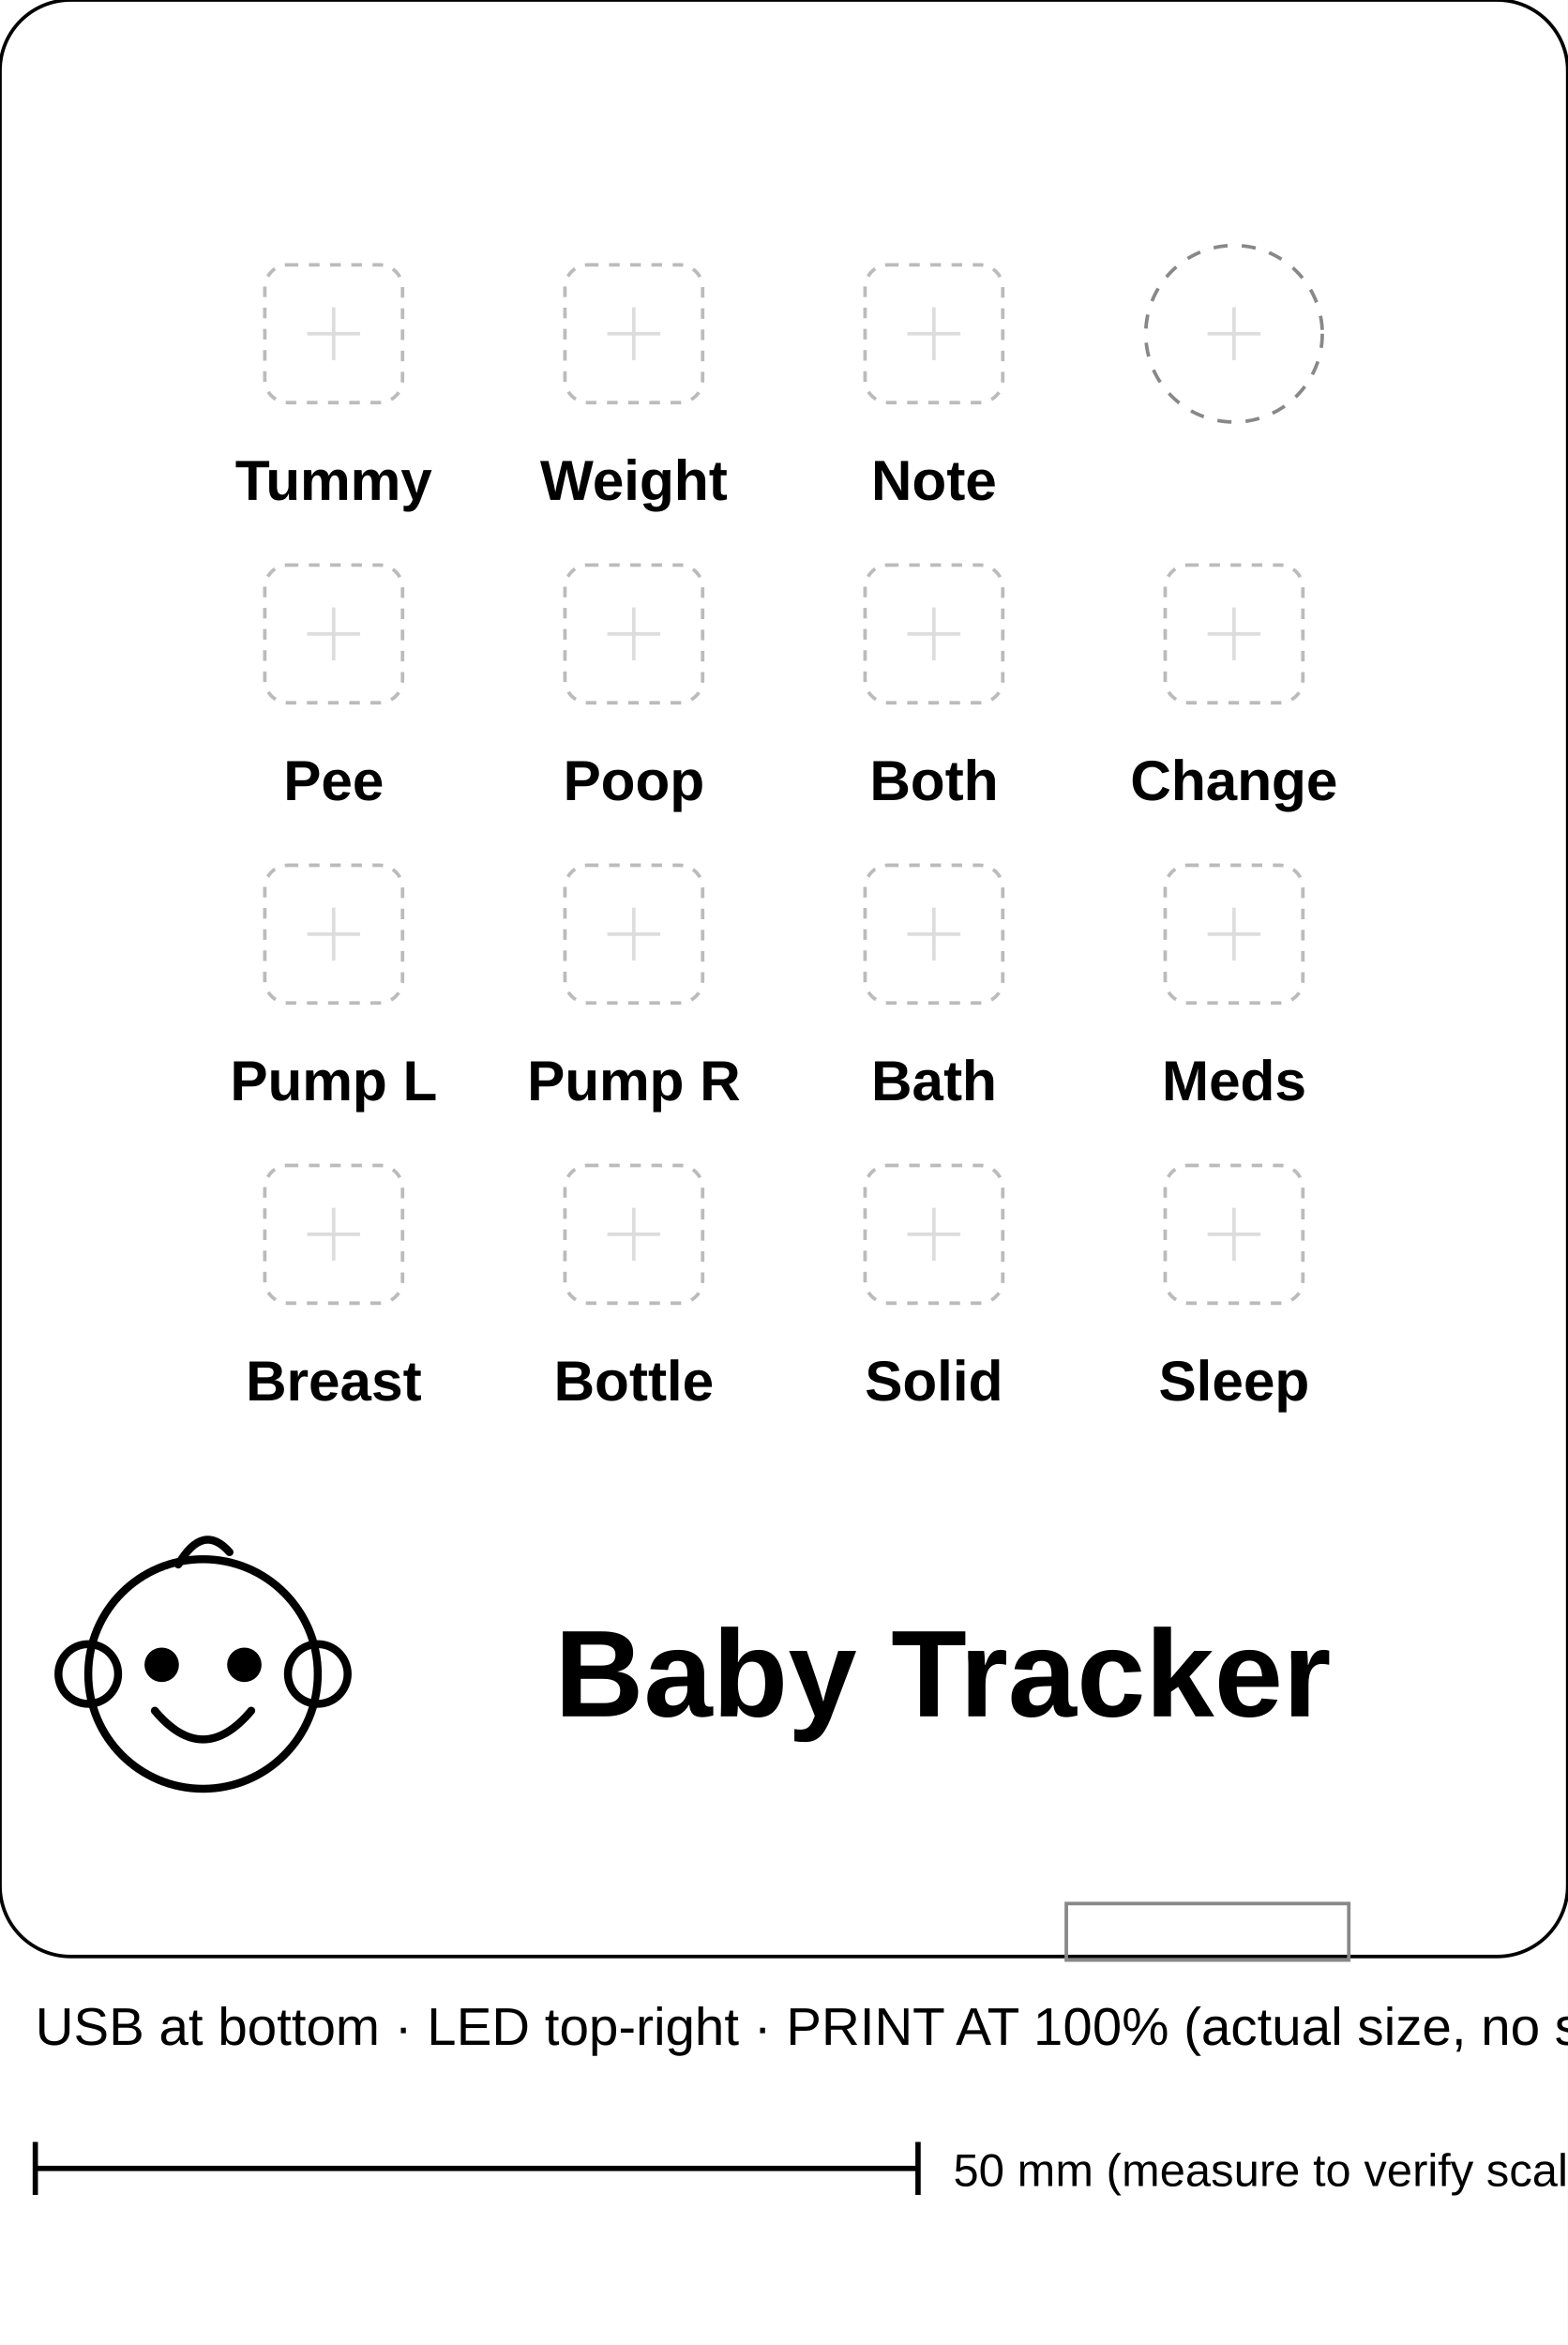
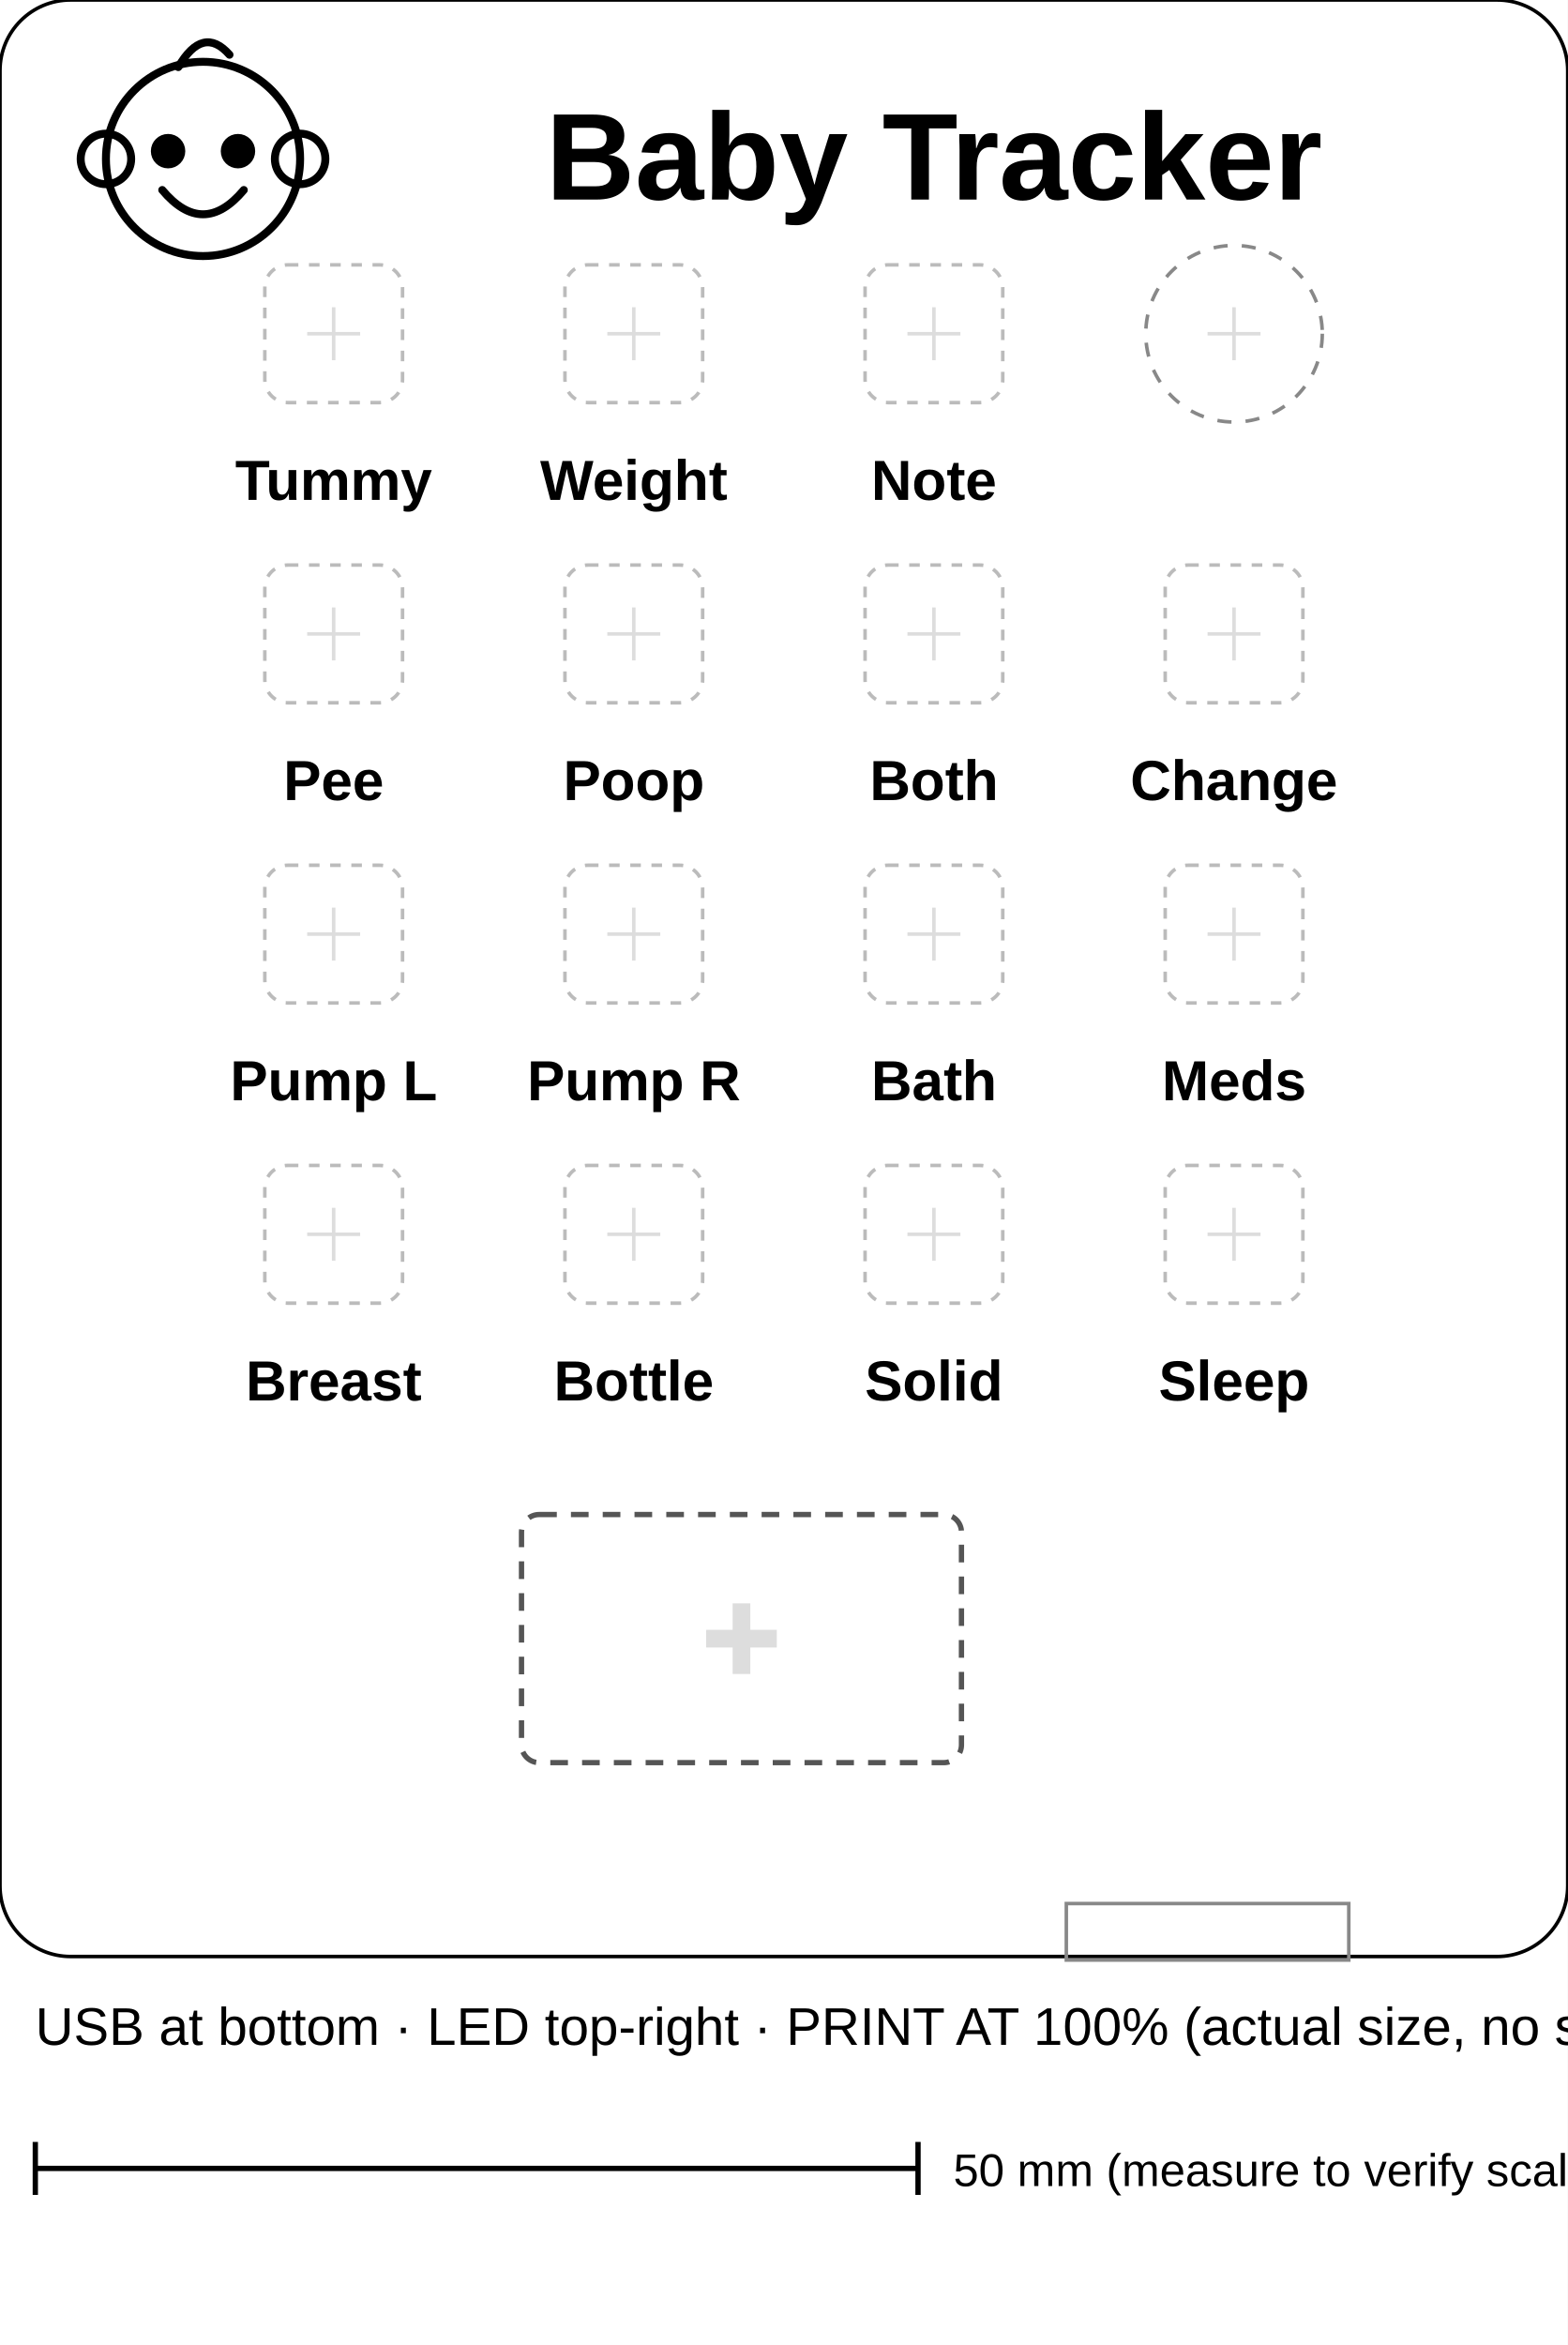
<svg xmlns="http://www.w3.org/2000/svg" width="88.8mm" height="132.8mm" viewBox="0 0 88.8 132.8">
  <rect x="0" y="0" width="100%" height="100%" fill="white" />
  <g stroke="#000" fill="none" stroke-width="0.2">
    <rect x="0" y="0" width="88.8" height="110.8" rx="4.0" ry="4.0" />
    <rect x="60.40" y="107.80" width="16.0" height="3.2" stroke="#888" />
    <rect x="15.00" y="66.00" width="7.8" height="7.8" rx="1.3" ry="1.3" stroke="#bbb" stroke-dasharray="0.6 0.6" />
    <line x1="17.40" y1="69.90" x2="20.40" y2="69.90" stroke="#ddd" />
    <line x1="18.90" y1="68.40" x2="18.90" y2="71.40" stroke="#ddd" />
    <rect x="32.00" y="66.00" width="7.8" height="7.8" rx="1.3" ry="1.3" stroke="#bbb" stroke-dasharray="0.6 0.6" />
    <line x1="34.40" y1="69.90" x2="37.40" y2="69.90" stroke="#ddd" />
    <line x1="35.90" y1="68.40" x2="35.90" y2="71.40" stroke="#ddd" />
    <rect x="49.00" y="66.00" width="7.8" height="7.8" rx="1.3" ry="1.3" stroke="#bbb" stroke-dasharray="0.6 0.6" />
    <line x1="51.40" y1="69.90" x2="54.40" y2="69.90" stroke="#ddd" />
    <line x1="52.90" y1="68.40" x2="52.90" y2="71.40" stroke="#ddd" />
    <rect x="66.00" y="66.00" width="7.8" height="7.8" rx="1.3" ry="1.3" stroke="#bbb" stroke-dasharray="0.6 0.6" />
    <line x1="68.40" y1="69.90" x2="71.40" y2="69.90" stroke="#ddd" />
    <line x1="69.90" y1="68.40" x2="69.90" y2="71.40" stroke="#ddd" />
    <rect x="15.00" y="49.00" width="7.8" height="7.8" rx="1.3" ry="1.3" stroke="#bbb" stroke-dasharray="0.6 0.6" />
    <line x1="17.40" y1="52.90" x2="20.40" y2="52.90" stroke="#ddd" />
    <line x1="18.90" y1="51.40" x2="18.90" y2="54.40" stroke="#ddd" />
    <rect x="32.00" y="49.00" width="7.8" height="7.8" rx="1.3" ry="1.3" stroke="#bbb" stroke-dasharray="0.6 0.6" />
    <line x1="34.40" y1="52.90" x2="37.40" y2="52.90" stroke="#ddd" />
    <line x1="35.90" y1="51.40" x2="35.90" y2="54.40" stroke="#ddd" />
    <rect x="49.00" y="49.00" width="7.8" height="7.8" rx="1.3" ry="1.3" stroke="#bbb" stroke-dasharray="0.6 0.6" />
    <line x1="51.40" y1="52.90" x2="54.40" y2="52.90" stroke="#ddd" />
    <line x1="52.90" y1="51.40" x2="52.90" y2="54.40" stroke="#ddd" />
    <rect x="66.00" y="49.00" width="7.8" height="7.8" rx="1.3" ry="1.3" stroke="#bbb" stroke-dasharray="0.6 0.6" />
    <line x1="68.40" y1="52.90" x2="71.40" y2="52.90" stroke="#ddd" />
    <line x1="69.90" y1="51.40" x2="69.90" y2="54.40" stroke="#ddd" />
    <rect x="15.00" y="32.00" width="7.8" height="7.8" rx="1.3" ry="1.3" stroke="#bbb" stroke-dasharray="0.6 0.6" />
    <line x1="17.40" y1="35.90" x2="20.40" y2="35.90" stroke="#ddd" />
    <line x1="18.90" y1="34.40" x2="18.90" y2="37.40" stroke="#ddd" />
    <rect x="32.00" y="32.00" width="7.8" height="7.8" rx="1.3" ry="1.3" stroke="#bbb" stroke-dasharray="0.6 0.6" />
    <line x1="34.40" y1="35.90" x2="37.40" y2="35.90" stroke="#ddd" />
    <line x1="35.90" y1="34.40" x2="35.90" y2="37.40" stroke="#ddd" />
    <rect x="49.00" y="32.00" width="7.8" height="7.8" rx="1.3" ry="1.3" stroke="#bbb" stroke-dasharray="0.6 0.6" />
    <line x1="51.40" y1="35.90" x2="54.40" y2="35.90" stroke="#ddd" />
    <line x1="52.90" y1="34.40" x2="52.90" y2="37.40" stroke="#ddd" />
    <rect x="66.00" y="32.00" width="7.8" height="7.8" rx="1.3" ry="1.3" stroke="#bbb" stroke-dasharray="0.6 0.6" />
    <line x1="68.40" y1="35.90" x2="71.40" y2="35.90" stroke="#ddd" />
    <line x1="69.90" y1="34.40" x2="69.90" y2="37.40" stroke="#ddd" />
    <rect x="15.00" y="15.00" width="7.8" height="7.8" rx="1.3" ry="1.3" stroke="#bbb" stroke-dasharray="0.6 0.6" />
    <line x1="17.40" y1="18.90" x2="20.40" y2="18.90" stroke="#ddd" />
    <line x1="18.90" y1="17.40" x2="18.90" y2="20.40" stroke="#ddd" />
    <rect x="32.00" y="15.00" width="7.8" height="7.8" rx="1.3" ry="1.3" stroke="#bbb" stroke-dasharray="0.6 0.6" />
    <line x1="34.40" y1="18.90" x2="37.40" y2="18.90" stroke="#ddd" />
    <line x1="35.90" y1="17.40" x2="35.90" y2="20.40" stroke="#ddd" />
    <rect x="49.00" y="15.00" width="7.8" height="7.8" rx="1.3" ry="1.3" stroke="#bbb" stroke-dasharray="0.6 0.6" />
    <line x1="51.40" y1="18.90" x2="54.40" y2="18.90" stroke="#ddd" />
    <line x1="52.90" y1="17.40" x2="52.90" y2="20.40" stroke="#ddd" />
    <circle cx="69.90" cy="18.90" r="5.0" stroke="#888" stroke-dasharray="0.8 0.8" />
    <line x1="68.40" y1="18.90" x2="71.40" y2="18.90" stroke="#ddd" />
    <line x1="69.90" y1="17.40" x2="69.90" y2="20.40" stroke="#ddd" />
  </g>
  <g fill="#000" font-family="Arial Rounded MT Bold, Arial, sans-serif" font-size="3.2" font-weight="bold" text-anchor="middle">
    <text x="18.90" y="78.40" dominant-baseline="middle">Breast</text>
    <text x="35.90" y="78.40" dominant-baseline="middle">Bottle</text>
    <text x="52.90" y="78.40" dominant-baseline="middle">Solid</text>
    <text x="69.90" y="78.40" dominant-baseline="middle">Sleep</text>
    <text x="18.90" y="61.40" dominant-baseline="middle">Pump L</text>
    <text x="35.90" y="61.40" dominant-baseline="middle">Pump R</text>
    <text x="52.90" y="61.40" dominant-baseline="middle">Bath</text>
    <text x="69.90" y="61.40" dominant-baseline="middle">Meds</text>
    <text x="18.90" y="44.40" dominant-baseline="middle">Pee</text>
    <text x="35.90" y="44.40" dominant-baseline="middle">Poop</text>
    <text x="52.90" y="44.40" dominant-baseline="middle">Both</text>
    <text x="69.90" y="44.40" dominant-baseline="middle">Change</text>
    <text x="18.90" y="27.40" dominant-baseline="middle">Tummy</text>
    <text x="35.90" y="27.40" dominant-baseline="middle">Weight</text>
    <text x="52.90" y="27.40" dominant-baseline="middle">Note</text>
  </g>
+   <g fill="none">
+     <rect x="29.54" y="85.77" width="24.92" height="14.05" rx="1" ry="1" stroke="#555" stroke-width="0.3" stroke-dasharray="1 0.8" />
+     <line x1="40.00" y1="92.80" x2="44.00" y2="92.80" stroke="#ddd" />
+     <line x1="42.00" y1="90.80" x2="42.00" y2="94.80" stroke="#ddd" />
+   </g>
  <g fill="none" stroke="#000" stroke-width="0.45" stroke-linecap="round" stroke-linejoin="round">
-     <circle cx="11.5" cy="94.8" r="6.5" fill="#fff" />
-     <circle cx="5.0" cy="94.8" r="1.69" />
-     <circle cx="18.0" cy="94.8" r="1.69" />
-     <path d="M 10.10 88.60 q 1.4 -2.4 2.9 -0.7" />
-     <circle cx="9.16" cy="94.28" r="0.75" fill="#000" />
-     <circle cx="13.84" cy="94.28" r="0.75" fill="#000" />
-     <path d="M 8.77 96.88 q 2.73 3.25 5.46 0" />
+     <circle cx="11.5" cy="9.0" r="5.5" fill="#fff" />
+     <circle cx="6.0" cy="9.0" r="1.43" />
+     <circle cx="17.0" cy="9.0" r="1.43" />
+     <path d="M 10.10 3.80 q 1.4 -2.4 2.9 -0.7" />
+     <circle cx="9.52" cy="8.56" r="0.75" fill="#000" />
+     <circle cx="13.48" cy="8.56" r="0.75" fill="#000" />
+     <path d="M 9.19 10.76 q 2.31 2.75 4.62 0" />
  </g>
-   <text x="53.4" y="97.2" font-family="Arial Rounded MT Bold, Arial, sans-serif" font-size="7" font-weight="bold" text-anchor="middle" fill="#000">Baby Tracker</text>
+   <text x="52.9" y="11.3" font-family="Arial Rounded MT Bold, Arial, sans-serif" font-size="7" font-weight="bold" text-anchor="middle" fill="#000">Baby Tracker</text>
  <g font-family="Arial, sans-serif" font-size="3" fill="#000">
    <text x="2" y="115.8">USB at bottom · LED top-right · PRINT AT 100% (actual size, no scaling)</text>
    <line x1="2" y1="122.8" x2="52" y2="122.8" stroke="#000" stroke-width="0.3" />
    <line x1="2" y1="121.3" x2="2" y2="124.3" stroke="#000" stroke-width="0.3" />
    <line x1="52" y1="121.3" x2="52" y2="124.3" stroke="#000" stroke-width="0.3" />
    <text x="54" y="123.8" font-size="2.6">50 mm (measure to verify scale)</text>
  </g>
</svg>
